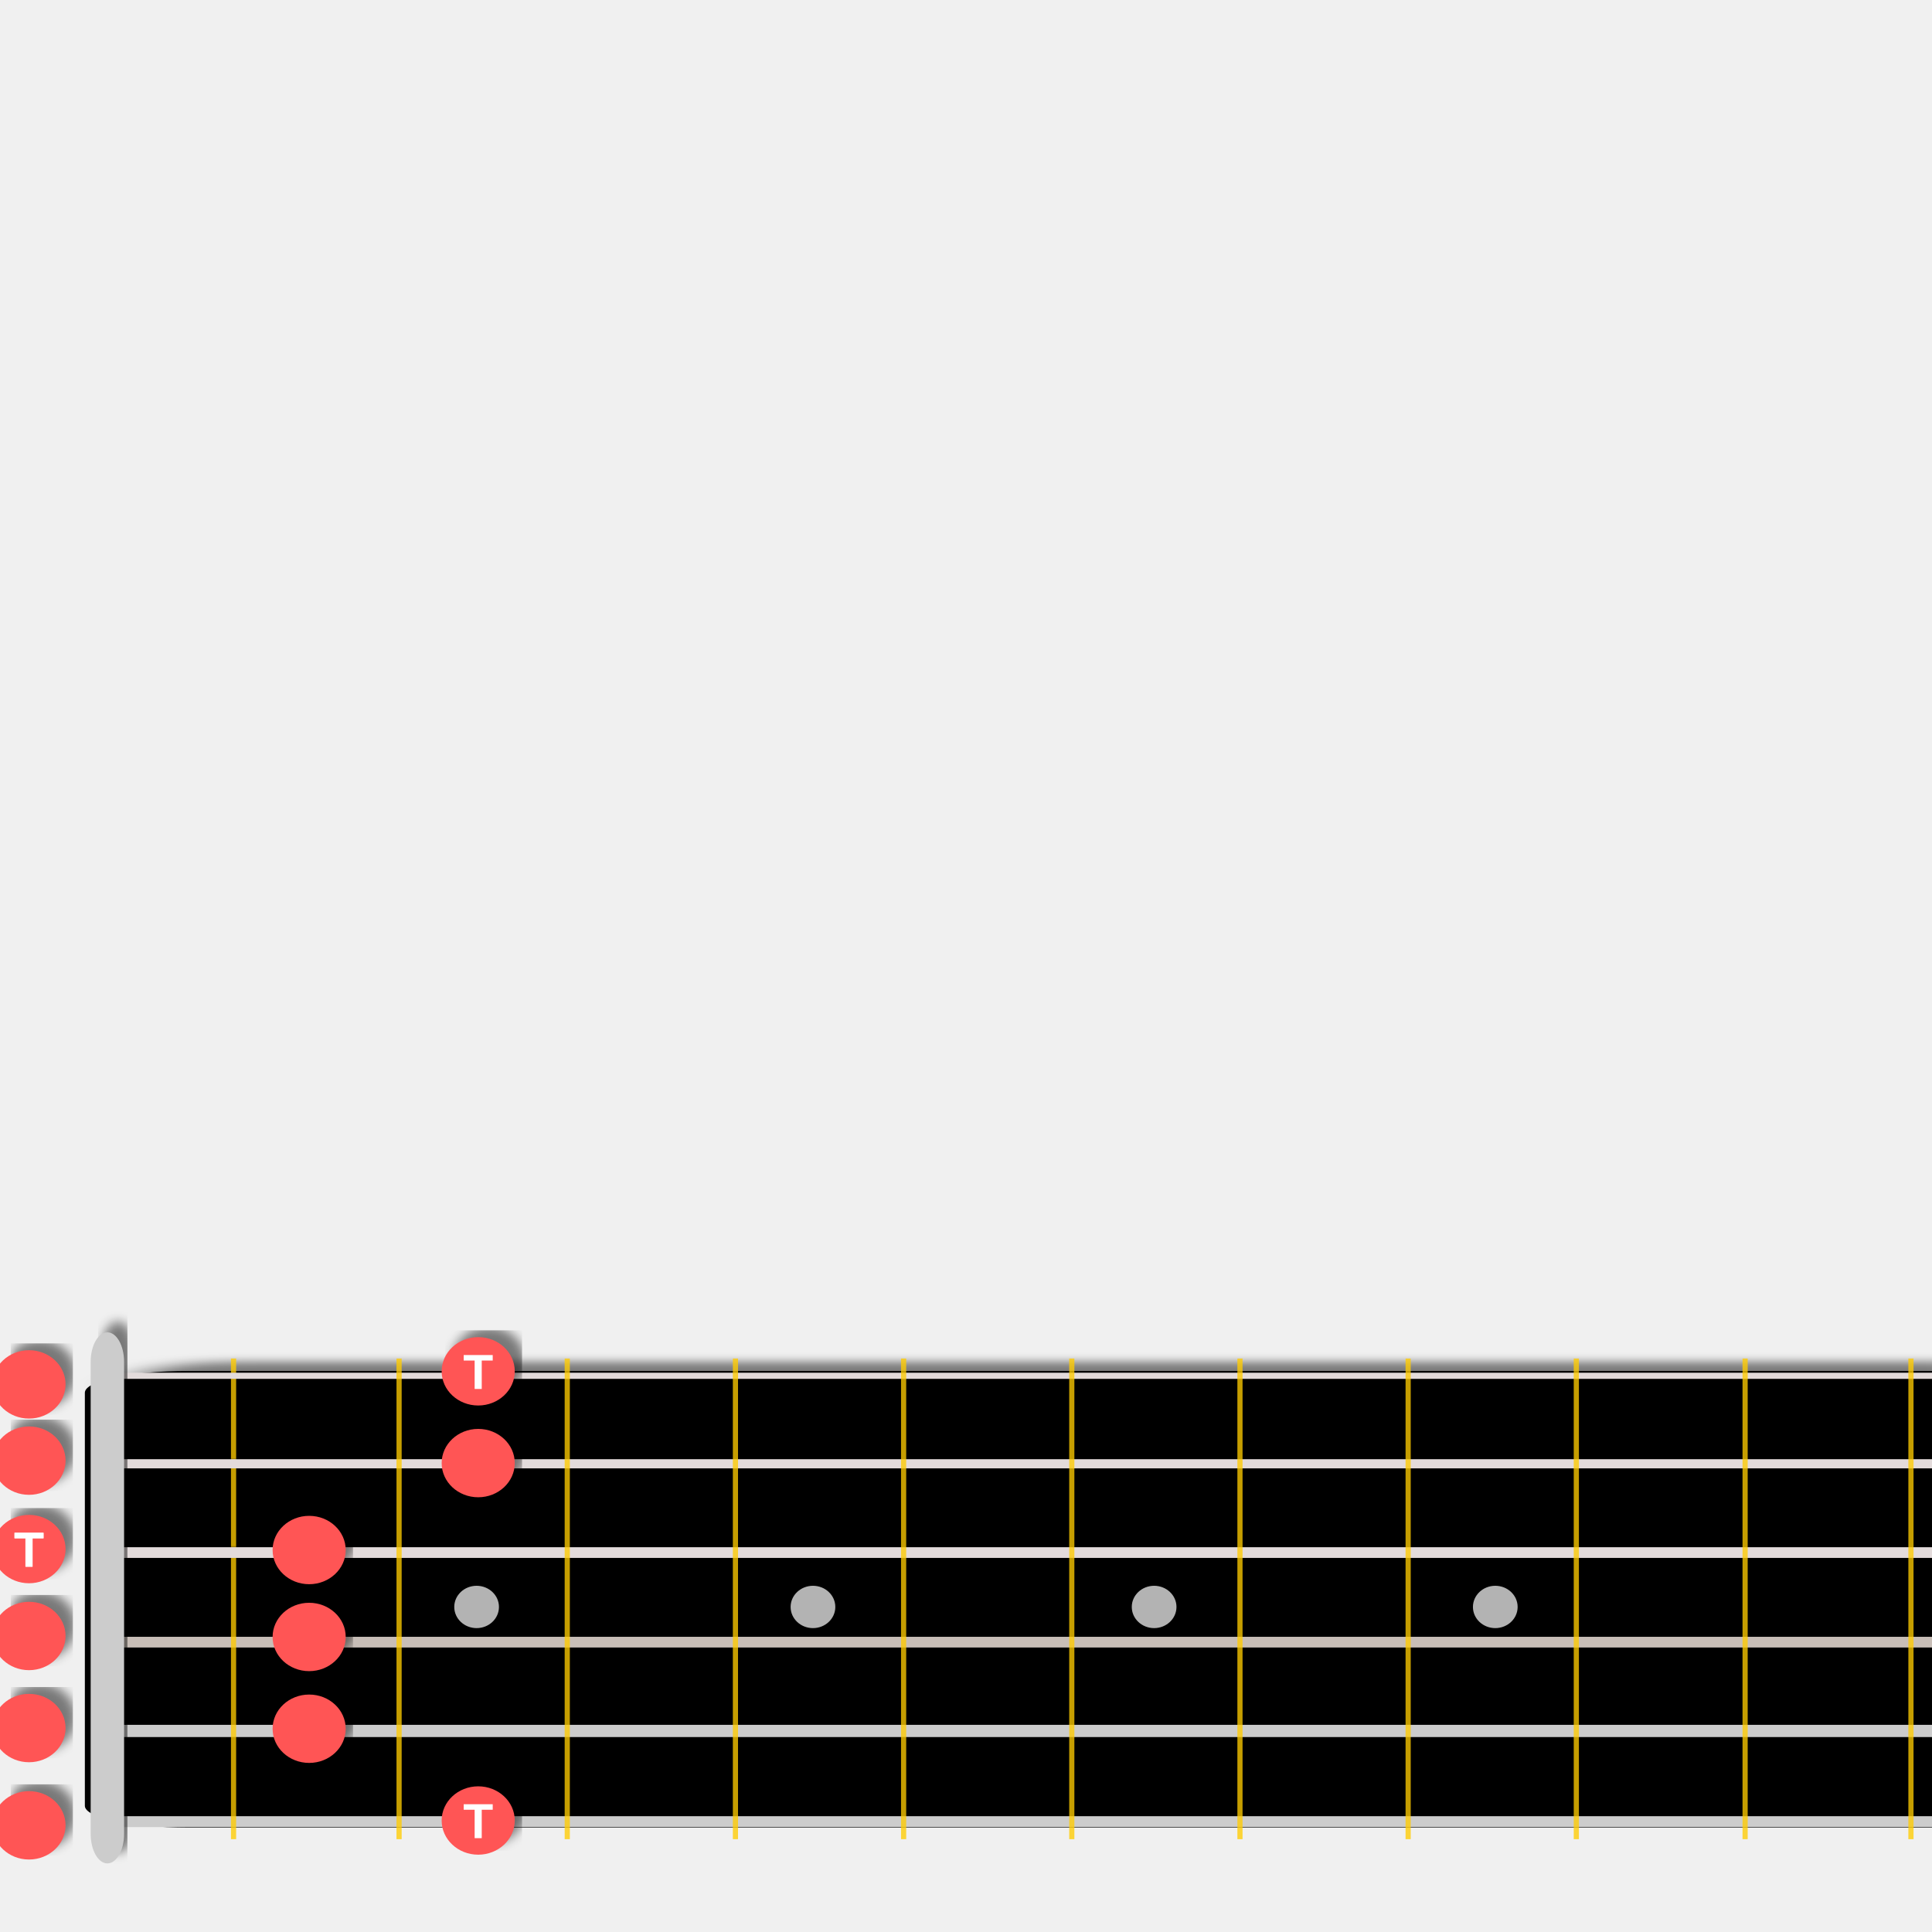
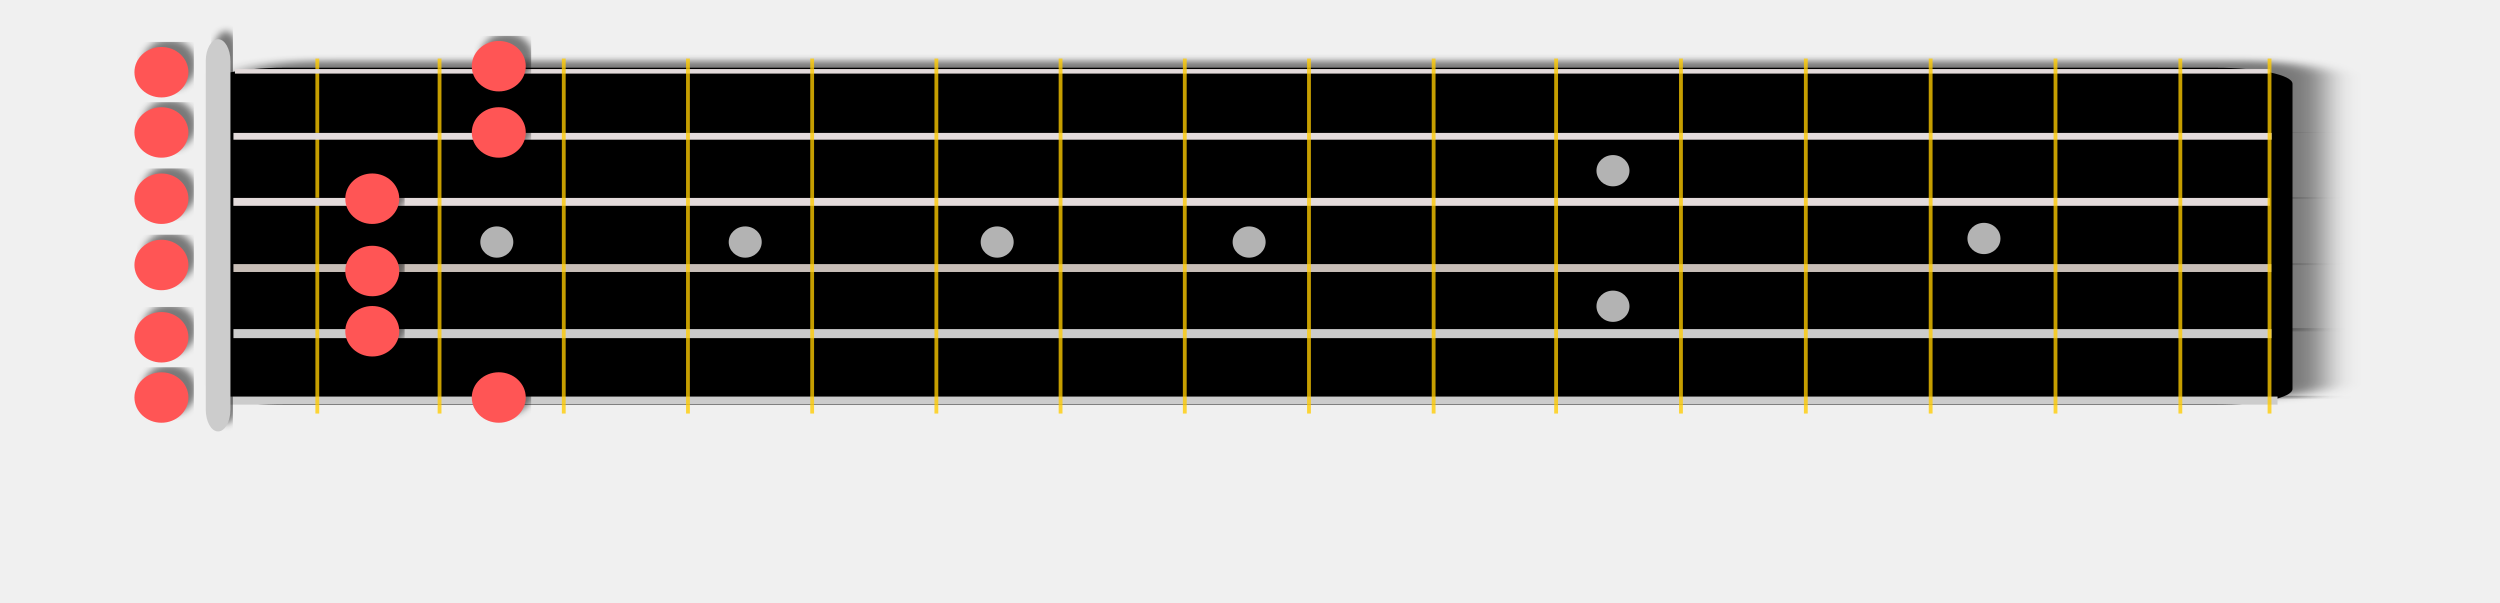
- <svg xmlns="http://www.w3.org/2000/svg" width="800px" height="800px" viewBox="0 0 800 800" version="1.1" id="SVGRoot">
-   <defs id="defs10">
+ <svg xmlns="http://www.w3.org/2000/svg" width="830px" height="200px" viewBox="0 0 830 200" version="1.1" id="SVGRoot">
+   <defs id="defs2684">
    <filter style="color-interpolation-filters:sRGB" id="filter6220">
      <feFlood result="flood" id="feFlood6210" flood-color="rgb(0,0,0)" flood-opacity="0.498" />
      <feComposite in2="SourceGraphic" in="flood" result="composite1" id="feComposite6212" operator="in" />
      <feGaussianBlur in="composite1" result="blur" id="feGaussianBlur6214" stdDeviation="3" />
      <feOffset dx="6" dy="6" result="offset" id="feOffset6216" />
      <feComposite in2="offset" in="SourceGraphic" result="composite2" id="feComposite6218" operator="over" />
    </filter>
    <filter style="color-interpolation-filters:sRGB" id="filter6208">
      <feFlood result="flood" id="feFlood6198" flood-color="rgb(0,0,0)" flood-opacity="0.498" />
      <feComposite in2="SourceGraphic" in="flood" result="composite1" id="feComposite6200" operator="in" />
      <feGaussianBlur in="composite1" result="blur" id="feGaussianBlur6202" stdDeviation="3" />
      <feOffset dx="6" dy="6" result="offset" id="feOffset6204" />
      <feComposite in2="offset" in="SourceGraphic" result="composite2" id="feComposite6206" operator="over" />
    </filter>
    <filter style="color-interpolation-filters:sRGB" id="filter6196">
      <feFlood result="flood" id="feFlood6186" flood-color="rgb(0,0,0)" flood-opacity="0.498" />
      <feComposite in2="SourceGraphic" in="flood" result="composite1" id="feComposite6188" operator="in" />
      <feGaussianBlur in="composite1" result="blur" id="feGaussianBlur6190" stdDeviation="3" />
      <feOffset dx="6" dy="6" result="offset" id="feOffset6192" />
      <feComposite in2="offset" in="SourceGraphic" result="composite2" id="feComposite6194" operator="over" />
    </filter>
    <filter style="color-interpolation-filters:sRGB" id="filter6184">
      <feFlood result="flood" id="feFlood6174" flood-color="rgb(0,0,0)" flood-opacity="0.498" />
      <feComposite in2="SourceGraphic" in="flood" result="composite1" id="feComposite6176" operator="in" />
      <feGaussianBlur in="composite1" result="blur" id="feGaussianBlur6178" stdDeviation="3" />
      <feOffset dx="6" dy="6" result="offset" id="feOffset6180" />
      <feComposite in2="offset" in="SourceGraphic" result="composite2" id="feComposite6182" operator="over" />
    </filter>
    <filter style="color-interpolation-filters:sRGB" id="filter6172">
      <feFlood result="flood" id="feFlood6162" flood-color="rgb(0,0,0)" flood-opacity="0.498" />
      <feComposite in2="SourceGraphic" in="flood" result="composite1" id="feComposite6164" operator="in" />
      <feGaussianBlur in="composite1" result="blur" id="feGaussianBlur6166" stdDeviation="3" />
      <feOffset dx="6" dy="6" result="offset" id="feOffset6168" />
      <feComposite in2="offset" in="SourceGraphic" result="composite2" id="feComposite6170" operator="over" />
    </filter>
    <filter style="color-interpolation-filters:sRGB" id="filter6160">
      <feFlood result="flood" id="feFlood6150" flood-color="rgb(0,0,0)" flood-opacity="0.498" />
      <feComposite in2="SourceGraphic" in="flood" result="composite1" id="feComposite6152" operator="in" />
      <feGaussianBlur in="composite1" result="blur" id="feGaussianBlur6154" stdDeviation="3" />
      <feOffset dx="6" dy="6" result="offset" id="feOffset6156" />
      <feComposite in2="offset" in="SourceGraphic" result="composite2" id="feComposite6158" operator="over" />
    </filter>
    <filter style="color-interpolation-filters:sRGB" id="filter6148">
      <feFlood result="flood" id="feFlood6138" flood-color="rgb(0,0,0)" flood-opacity="0.498" />
      <feComposite in2="SourceGraphic" in="flood" result="composite1" id="feComposite6140" operator="in" />
      <feGaussianBlur in="composite1" result="blur" id="feGaussianBlur6142" stdDeviation="3" />
      <feOffset dx="6" dy="6" result="offset" id="feOffset6144" />
      <feComposite in2="offset" in="SourceGraphic" result="composite2" id="feComposite6146" operator="over" />
    </filter>
    <filter style="color-interpolation-filters:sRGB" id="filter6136">
      <feFlood result="flood" id="feFlood6126" flood-color="rgb(0,0,0)" flood-opacity="0.498" />
      <feComposite in2="SourceGraphic" in="flood" result="composite1" id="feComposite6128" operator="in" />
      <feGaussianBlur in="composite1" result="blur" id="feGaussianBlur6130" stdDeviation="3" />
      <feOffset dx="6" dy="6" result="offset" id="feOffset6132" />
      <feComposite in2="offset" in="SourceGraphic" result="composite2" id="feComposite6134" operator="over" />
    </filter>
    <filter style="color-interpolation-filters:sRGB" id="filter6124">
      <feFlood result="flood" id="feFlood6114" flood-color="rgb(0,0,0)" flood-opacity="0.498" />
      <feComposite in2="SourceGraphic" in="flood" result="composite1" id="feComposite6116" operator="in" />
      <feGaussianBlur in="composite1" result="blur" id="feGaussianBlur6118" stdDeviation="3" />
      <feOffset dx="6" dy="6" result="offset" id="feOffset6120" />
      <feComposite in2="offset" in="SourceGraphic" result="composite2" id="feComposite6122" operator="over" />
    </filter>
    <filter style="color-interpolation-filters:sRGB" id="filter6112">
      <feFlood result="flood" id="feFlood6102" flood-color="rgb(0,0,0)" flood-opacity="0.498" />
      <feComposite in2="SourceGraphic" in="flood" result="composite1" id="feComposite6104" operator="in" />
      <feGaussianBlur in="composite1" result="blur" id="feGaussianBlur6106" stdDeviation="3" />
      <feOffset dx="6" dy="6" result="offset" id="feOffset6108" />
      <feComposite in2="offset" in="SourceGraphic" result="composite2" id="feComposite6110" operator="over" />
    </filter>
    <filter style="color-interpolation-filters:sRGB" id="filter6100">
      <feFlood result="flood" id="feFlood6090" flood-color="rgb(0,0,0)" flood-opacity="0.498" />
      <feComposite in2="SourceGraphic" in="flood" result="composite1" id="feComposite6092" operator="in" />
      <feGaussianBlur in="composite1" result="blur" id="feGaussianBlur6094" stdDeviation="3" />
      <feOffset dx="6" dy="6" result="offset" id="feOffset6096" />
      <feComposite in2="offset" in="SourceGraphic" result="composite2" id="feComposite6098" operator="over" />
    </filter>
    <filter style="color-interpolation-filters:sRGB" id="filter6088">
      <feFlood result="flood" id="feFlood6078" flood-color="rgb(0,0,0)" flood-opacity="0.498" />
      <feComposite in2="SourceGraphic" in="flood" result="composite1" id="feComposite6080" operator="in" />
      <feGaussianBlur in="composite1" result="blur" id="feGaussianBlur6082" stdDeviation="3" />
      <feOffset dx="6" dy="6" result="offset" id="feOffset6084" />
      <feComposite in2="offset" in="SourceGraphic" result="composite2" id="feComposite6086" operator="over" />
    </filter>
    <filter style="color-interpolation-filters:sRGB" id="filter6076-4">
      <feFlood result="flood" id="feFlood6066-1" flood-color="rgb(0,0,0)" flood-opacity="0.498" />
      <feComposite in2="SourceGraphic" in="flood" result="composite1" id="feComposite6068-9" operator="in" />
      <feGaussianBlur in="composite1" result="blur" id="feGaussianBlur6070-4" stdDeviation="3" />
      <feOffset dx="6" dy="6" result="offset" id="feOffset6072-7" />
      <feComposite in2="offset" in="SourceGraphic" result="composite2" id="feComposite6074-8" operator="over" />
    </filter>
    <filter style="color-interpolation-filters:sRGB" id="filter6076">
      <feFlood result="flood" id="feFlood6066" flood-color="rgb(0,0,0)" flood-opacity="0.498" />
      <feComposite in2="SourceGraphic" in="flood" result="composite1" id="feComposite6068" operator="in" />
      <feGaussianBlur in="composite1" result="blur" id="feGaussianBlur6070" stdDeviation="3" />
      <feOffset dx="6" dy="6" result="offset" id="feOffset6072" />
      <feComposite in2="offset" in="SourceGraphic" result="composite2" id="feComposite6074" operator="over" />
    </filter>
    <filter style="color-interpolation-filters:sRGB" id="filter6064-2">
      <feFlood result="flood" id="feFlood6054-3" flood-color="rgb(0,0,0)" flood-opacity="0.498" />
      <feComposite in2="SourceGraphic" in="flood" result="composite1" id="feComposite6056-1" operator="in" />
      <feGaussianBlur in="composite1" result="blur" id="feGaussianBlur6058-5" stdDeviation="3" />
      <feOffset dx="6" dy="6" result="offset" id="feOffset6060-5" />
      <feComposite in2="offset" in="SourceGraphic" result="composite2" id="feComposite6062-9" operator="over" />
    </filter>
    <defs id="defs327">
      </defs>
    <filter style="color-interpolation-filters:sRGB" id="filter6076-3">
      <feFlood result="flood" id="feFlood6066-6" flood-color="rgb(0,0,0)" flood-opacity="0.498" />
      <feComposite in2="SourceGraphic" in="flood" result="composite1" id="feComposite6068-7" operator="in" />
      <feGaussianBlur in="composite1" result="blur" id="feGaussianBlur6070-5" stdDeviation="3" />
      <feOffset dx="6" dy="6" result="offset" id="feOffset6072-3" />
      <feComposite in2="offset" in="SourceGraphic" result="composite2" id="feComposite6074-5" operator="over" />
    </filter>
  </defs>
  <g id="layer1">
-     <path d="m 141.842,206.672 h 269.067 c 7.828,0 14.174,6.346 14.174,14.173 v 359.661 c 0,7.826 -6.346,14.172 -14.174,14.172 H 141.842 c -7.828,0 -14.173,-6.346 -14.173,-14.172 V 220.845 c 0,-7.827 6.346,-14.173 14.173,-14.173 z" id="path330" style="filter:url(#filter6220)" transform="matrix(0,-0.6357385,3.012913,0,-587.5464,837.9241)" />
-     <rect x="148.232" y="236.68" fill="#ff5555" width="7.192" height="358.317" id="rect333" style="fill:#cccccc;fill-opacity:1;filter:url(#filter6208)" transform="matrix(0,-0.6275305,3.204744,0,-711.0407,849.5807)" />
-     <rect x="248.922" y="236.68" fill="#c8beb7" width="6.293" height="358.317" id="rect336" style="filter:url(#filter6196)" transform="matrix(0,-0.7036992,3.188792,0,-705.0413,857.363)" />
-     <rect x="198.577" y="236.68" fill="#cccccc" width="7.192" height="358.317" id="rect339" style="filter:url(#filter6148)" transform="matrix(0,-0.703694,3.189048,0,-705.0976,859.0158)" />
-     <rect x="126.127" y="304.903" opacity="0.774" fill="#ffcc00" enable-background="new    " width="297.413" height="2.905" id="rect342" style="filter:url(#filter6124)" transform="matrix(0,-0.6692182,0.7367307,0,-128.9933,845.975)" />
-     <rect x="299.267" y="236.68" fill="#e3dbdb" width="6.293" height="358.317" id="rect354" style="filter:url(#filter6184)" transform="matrix(0,-0.7037454,3.18649,0,-704.534,855.7084)" />
-     <rect x="349.611" y="236.679" fill="#e3dbdb" width="5.395" height="358.318" id="rect357" style="filter:url(#filter6172)" transform="matrix(0,-0.7036893,3.18929,0,-705.15,854.0373)" />
-     <rect x="399.956" y="236.68" fill="#e3dbdb" width="3.597" height="358.317" id="rect360" style="filter:url(#filter6160)" transform="matrix(0,-0.7077818,3.184003,0,-703.0603,854.0421)" />
-     <path fill="#ffffff" d="m 144.996,222.453 h 264.33 c 9.136,0 16.542,4.242 16.542,9.476 v 0 c 0,5.233 -7.406,9.476 -16.542,9.476 h -264.33 c -9.136,0 -16.542,-4.243 -16.542,-9.476 v 0 c 0,-5.234 7.406,-9.476 16.542,-9.476 z" id="path363" style="fill:#cccccc;fill-opacity:1;filter:url(#filter6136)" transform="matrix(0,-0.7393996,0.7300834,0,-124.864,866.5735)" />
-     <ellipse fill="#ff5555" cx="201.089" cy="568.324" rx="19.286" ry="20.625" id="ellipse370" style="fill:#b3b3b3;filter:url(#filter6064-2)" transform="matrix(0,-0.4544408,0.448715,0,-57.66154,756.7865)" />
-     <rect x="126.127" y="304.903" opacity="0.774" fill="#ffcc00" enable-background="new    " width="297.413" height="2.905" id="rect948" style="filter:url(#filter6124)" transform="matrix(0,-0.6692182,0.7367307,0,-60.45003,845.975)" />
-     <rect x="126.127" y="304.903" opacity="0.774" fill="#ffcc00" enable-background="new    " width="297.413" height="2.905" id="rect950" style="filter:url(#filter6124)" transform="matrix(0,-0.6692182,0.7367307,0,9.188657,845.975)" />
-     <rect x="126.127" y="304.903" opacity="0.774" fill="#ffcc00" enable-background="new    " width="297.413" height="2.905" id="rect952" style="filter:url(#filter6124)" transform="matrix(0,-0.6692182,0.7367307,0,78.82734,845.975)" />
-     <rect x="126.127" y="304.903" opacity="0.774" fill="#ffcc00" enable-background="new    " width="297.413" height="2.905" id="rect954" style="filter:url(#filter6124)" transform="matrix(0,-0.6692182,0.7367307,0,148.466,845.975)" />
-     <rect x="126.127" y="304.903" opacity="0.774" fill="#ffcc00" enable-background="new    " width="297.413" height="2.905" id="rect956" style="filter:url(#filter6124)" transform="matrix(0,-0.6692182,0.7367307,0,218.1047,845.975)" />
-     <rect x="126.127" y="304.903" opacity="0.774" fill="#ffcc00" enable-background="new    " width="297.413" height="2.905" id="rect958" style="filter:url(#filter6124)" transform="matrix(0,-0.6692182,0.7367307,0,287.7434,845.975)" />
-     <rect x="126.127" y="304.903" opacity="0.774" fill="#ffcc00" enable-background="new    " width="297.413" height="2.905" id="rect960" style="filter:url(#filter6124)" transform="matrix(0,-0.6692182,0.7367307,0,357.3821,845.975)" />
-     <rect x="126.127" y="304.903" opacity="0.774" fill="#ffcc00" enable-background="new    " width="297.413" height="2.905" id="rect962" style="filter:url(#filter6124)" transform="matrix(0,-0.6692182,0.7367307,0,427.0208,845.975)" />
-     <ellipse fill="#ff5555" cx="201.089" cy="568.324" rx="19.286" ry="20.625" id="ellipse964" style="fill:#b3b3b3;filter:url(#filter6064-2)" transform="matrix(0,-0.4544408,0.448715,0,81.61584,756.7865)" />
-     <ellipse fill="#ff5555" cx="201.089" cy="568.324" rx="19.286" ry="20.625" id="ellipse966" style="fill:#b3b3b3;filter:url(#filter6064-2)" transform="matrix(0,-0.4544408,0.448715,0,222.8829,756.7865)" />
-     <ellipse fill="#ff5555" cx="201.089" cy="568.324" rx="19.286" ry="20.625" id="ellipse968" style="fill:#b3b3b3;filter:url(#filter6064-2)" transform="matrix(0,-0.4544408,0.448715,0,364.1499,756.7865)" />
-     <rect x="126.127" y="304.903" opacity="0.774" fill="#ffcc00" enable-background="new    " width="297.413" height="2.905" id="rect1076" style="filter:url(#filter6124)" transform="matrix(0,-0.6692182,0.7367307,0,496.9095,845.975)" />
-     <text xml:space="preserve" style="font-size:26px;line-height:1.25;font-family:Arial;-inkscape-font-specification:Arial" x="-234.435" y="386.276" id="text2133">
-       <tspan id="tspan2131" x="-234.435" y="386.276" />
+     <path d="m 141.842,206.672 h 269.067 c 7.828,0 14.174,6.346 14.174,14.173 v 359.661 c 0,7.826 -6.346,14.172 -14.174,14.172 H 141.842 c -7.828,0 -14.173,-6.346 -14.173,-14.172 V 220.845 c 0,-7.827 6.346,-14.173 14.173,-14.173 z" id="path330" style="filter:url(#filter6220)" transform="matrix(0,-0.3764448,1.78406,0,-299.8281,182.5135)" />
+     <rect x="148.232" y="236.68" fill="#ff5555" width="7.192" height="358.317" id="rect333" style="fill:#cccccc;fill-opacity:1;filter:url(#filter6208)" transform="matrix(0,-0.3715845,1.89765,0,-372.9537,189.4158)" />
+     <rect x="248.922" y="236.68" fill="#c8beb7" width="6.293" height="358.317" id="rect336" style="filter:url(#filter6196)" transform="matrix(0,-0.4166869,1.888204,0,-369.4012,194.024)" />
+     <rect x="198.577" y="236.68" fill="#cccccc" width="7.192" height="358.317" id="rect339" style="filter:url(#filter6148)" transform="matrix(0,-0.4166838,1.888356,0,-369.4346,195.0027)" />
+     <rect x="126.127" y="304.903" opacity="0.774" fill="#ffcc00" enable-background="new    " width="297.413" height="2.905" id="rect342" style="filter:url(#filter6124)" transform="matrix(0,-0.3962694,0.436246,0,-28.30144,187.2807)" />
+     <rect x="299.267" y="236.68" fill="#e3dbdb" width="6.293" height="358.317" id="rect354" style="filter:url(#filter6184)" transform="matrix(0,-0.4167142,1.886841,0,-369.1008,193.0442)" />
+     <rect x="349.611" y="236.679" fill="#e3dbdb" width="5.395" height="358.318" id="rect357" style="filter:url(#filter6172)" transform="matrix(0,-0.416681,1.888499,0,-369.4656,192.0547)" />
+     <rect x="399.956" y="236.68" fill="#e3dbdb" width="3.597" height="358.317" id="rect360" style="filter:url(#filter6160)" transform="matrix(0,-0.4191043,1.885369,0,-368.2282,192.0576)" />
+     <path fill="#ffffff" d="m 144.996,222.453 h 264.33 c 9.136,0 16.542,4.242 16.542,9.476 v 0 c 0,5.233 -7.406,9.476 -16.542,9.476 h -264.33 c -9.136,0 -16.542,-4.243 -16.542,-9.476 v 0 c 0,-5.234 7.406,-9.476 16.542,-9.476 z" id="path363" style="fill:#cccccc;fill-opacity:1;filter:url(#filter6136)" transform="matrix(0,-0.4378264,0.43231,0,-27.85633,199.4779)" />
+     <ellipse fill="#ff5555" cx="201.089" cy="568.324" rx="19.286" ry="20.625" id="ellipse370" style="fill:#b3b3b3;filter:url(#filter6064-2)" transform="matrix(0,-0.2690916,0.2657011,0,13.93679,134.4688)" />
+     <rect x="126.127" y="304.903" opacity="0.774" fill="#ffcc00" enable-background="new    " width="297.413" height="2.905" id="rect948" style="filter:url(#filter6124)" transform="matrix(0,-0.3962694,0.436246,0,12.28561,187.2807)" />
+     <rect x="126.127" y="304.903" opacity="0.774" fill="#ffcc00" enable-background="new    " width="297.413" height="2.905" id="rect950" style="filter:url(#filter6124)" transform="matrix(0,-0.3962694,0.436246,0,53.52131,187.2807)" />
+     <rect x="126.127" y="304.903" opacity="0.774" fill="#ffcc00" enable-background="new    " width="297.413" height="2.905" id="rect952" style="filter:url(#filter6124)" transform="matrix(0,-0.3962694,0.436246,0,94.75701,187.2807)" />
+     <rect x="126.127" y="304.903" opacity="0.774" fill="#ffcc00" enable-background="new    " width="297.413" height="2.905" id="rect954" style="filter:url(#filter6124)" transform="matrix(0,-0.3962694,0.436246,0,135.9927,187.2807)" />
+     <rect x="126.127" y="304.903" opacity="0.774" fill="#ffcc00" enable-background="new    " width="297.413" height="2.905" id="rect956" style="filter:url(#filter6124)" transform="matrix(0,-0.3962694,0.436246,0,177.2284,187.2807)" />
+     <rect x="126.127" y="304.903" opacity="0.774" fill="#ffcc00" enable-background="new    " width="297.413" height="2.905" id="rect958" style="filter:url(#filter6124)" transform="matrix(0,-0.3962694,0.436246,0,218.4641,187.2807)" />
+     <rect x="126.127" y="304.903" opacity="0.774" fill="#ffcc00" enable-background="new    " width="297.413" height="2.905" id="rect960" style="filter:url(#filter6124)" transform="matrix(0,-0.3962694,0.436246,0,259.6998,187.2807)" />
+     <rect x="126.127" y="304.903" opacity="0.774" fill="#ffcc00" enable-background="new    " width="297.413" height="2.905" id="rect962" style="filter:url(#filter6124)" transform="matrix(0,-0.3962694,0.436246,0,300.9355,187.2807)" />
+     <ellipse fill="#ff5555" cx="201.089" cy="568.324" rx="19.286" ry="20.625" id="ellipse964" style="fill:#b3b3b3;filter:url(#filter6064-2)" transform="matrix(0,-0.2690916,0.2657011,0,96.40818,134.4688)" />
+     <ellipse fill="#ff5555" cx="201.089" cy="568.324" rx="19.286" ry="20.625" id="ellipse966" style="fill:#b3b3b3;filter:url(#filter6064-2)" transform="matrix(0,-0.2690916,0.2657011,0,180.0577,134.4688)" />
+     <ellipse fill="#ff5555" cx="201.089" cy="568.324" rx="19.286" ry="20.625" id="ellipse968" style="fill:#b3b3b3;filter:url(#filter6064-2)" transform="matrix(0,-0.2690916,0.2657011,0,263.7073,134.4688)" />
+     <rect x="126.127" y="304.903" opacity="0.774" fill="#ffcc00" enable-background="new    " width="297.413" height="2.905" id="rect1076" style="filter:url(#filter6124)" transform="matrix(0,-0.3962694,0.436246,0,342.3192,187.2807)" />
+     <text xml:space="preserve" style="font-size:15.396px;line-height:1.25;font-family:Arial;-inkscape-font-specification:Arial;stroke-width:0.592" x="-90.738" y="-84.924" id="text2133">
+       <tspan id="tspan2131" x="-90.738" y="-84.924" style="stroke-width:0.592" />
    </text>
-     <ellipse fill="#ff5555" cx="251.698" cy="567.949" rx="19.286" ry="20.625" id="ellipse212" style="filter:url(#filter6076)" transform="matrix(0,-0.7338714,0.7338714,0,-404.7855,940.5465)" />
-     <ellipse fill="#ff5555" cx="251.698" cy="567.949" rx="19.286" ry="20.625" id="ellipse236" style="filter:url(#filter6076)" transform="matrix(0,-0.7338714,0.7338714,0,-404.7855,862.1407)" />
-     <rect x="126.127" y="304.903" opacity="0.774" fill="#ffcc00" enable-background="new    " width="297.413" height="2.905" id="rect423" style="filter:url(#filter6124)" transform="matrix(0,-0.6692182,0.7367307,0,565.5826,845.975)" />
-     <rect x="126.127" y="304.903" opacity="0.774" fill="#ffcc00" enable-background="new    " width="297.413" height="2.905" id="rect425" style="filter:url(#filter6124)" transform="matrix(0,-0.6692182,0.7367307,0,635.5826,845.975)" />
-     <rect x="126.127" y="304.903" opacity="0.774" fill="#ffcc00" enable-background="new    " width="297.413" height="2.905" id="rect427" style="filter:url(#filter6124)" transform="matrix(0,-0.6692182,0.7367307,0,705.5826,845.975)" />
-     <rect x="126.127" y="304.903" opacity="0.774" fill="#ffcc00" enable-background="new    " width="297.413" height="2.905" id="rect429" style="filter:url(#filter6124)" transform="matrix(0,-0.6692182,0.7367307,0,775.5826,845.975)" />
-     <rect x="126.127" y="304.903" opacity="0.774" fill="#ffcc00" enable-background="new    " width="297.413" height="2.905" id="rect431" style="filter:url(#filter6124)" transform="matrix(0,-0.6692182,0.7367307,0,845.5826,845.975)" />
-     <rect x="126.127" y="304.903" opacity="0.774" fill="#ffcc00" enable-background="new    " width="297.413" height="2.905" id="rect433" style="filter:url(#filter6124)" transform="matrix(0,-0.6692182,0.7367307,0,915.5826,845.975)" />
-     <rect x="126.127" y="304.903" opacity="0.774" fill="#ffcc00" enable-background="new    " width="297.413" height="2.905" id="rect435" style="filter:url(#filter6124)" transform="matrix(0,-0.6692182,0.7367307,0,965.5826,845.975)" />
-     <ellipse fill="#ff5555" cx="201.089" cy="568.324" rx="19.286" ry="20.625" id="ellipse614" style="fill:#b3b3b3;filter:url(#filter6064-2)" transform="matrix(0,-0.4544408,0.448715,0,568.1499,716.7865)" />
-     <ellipse fill="#ff5555" cx="201.089" cy="568.324" rx="19.286" ry="20.625" id="ellipse616" style="fill:#b3b3b3;filter:url(#filter6064-2)" transform="matrix(0,-0.4544408,0.448715,0,568.1499,792.7865)" />
-     <ellipse fill="#ff5555" cx="201.089" cy="568.324" rx="19.286" ry="20.625" id="ellipse618" style="fill:#b3b3b3;filter:url(#filter6064-2)" transform="matrix(0,-0.4544408,0.448715,0,776.1499,754.7865)" />
-     <ellipse fill="#ff5555" cx="251.698" cy="567.949" rx="19.286" ry="20.625" id="ellipse620" style="filter:url(#filter6076)" transform="matrix(0,-0.7338714,0.7338714,0,-404.7855,789.5347)" />
-     <ellipse fill="#ff5555" cx="251.698" cy="567.949" rx="19.286" ry="20.625" id="ellipse224" style="filter:url(#filter6076)" transform="matrix(0,-0.7338714,0.7338714,0,-404.7855,900.2655)" />
-     <ellipse fill="#ff5555" cx="251.698" cy="567.949" rx="19.286" ry="20.625" id="ellipse248" style="filter:url(#filter6076)" transform="matrix(0,-0.7338714,0.7338714,0,-404.7855,826.1531)" />
-     <ellipse fill="#ff5555" cx="251.698" cy="567.949" rx="19.286" ry="20.625" id="ellipse686" style="filter:url(#filter6076)" transform="matrix(0,-0.7338714,0.7338714,0,-404.7855,757.96)" />
-     <text xml:space="preserve" style="font-size:20.412px;line-height:1.25;font-family:Arial;-inkscape-font-specification:Arial;stroke-width:0.785" x="5.772" y="648.745" id="text690">
-       <tspan id="tspan688" x="5.772" y="648.745" style="font-weight:bold;fill:#ffffff;stroke-width:0.785">T</tspan>
-     </text>
-     <ellipse fill="#ff5555" cx="251.698" cy="567.949" rx="19.286" ry="20.625" id="ellipse710" style="filter:url(#filter6076)" transform="matrix(0,-0.7338714,0.7338714,0,-218.7855,938.5465)" />
-     <ellipse fill="#ff5555" cx="251.698" cy="567.949" rx="19.286" ry="20.625" id="ellipse712" style="filter:url(#filter6076)" transform="matrix(0,-0.7338714,0.7338714,0,-288.7855,900.5465)" />
-     <ellipse fill="#ff5555" cx="251.698" cy="567.949" rx="19.286" ry="20.625" id="ellipse714" style="filter:url(#filter6076)" transform="matrix(0,-0.7338714,0.7338714,0,-288.7855,862.5465)" />
-     <ellipse fill="#ff5555" cx="251.698" cy="567.949" rx="19.286" ry="20.625" id="ellipse716" style="filter:url(#filter6076)" transform="matrix(0,-0.7338714,0.7338714,0,-288.7855,826.5465)" />
-     <ellipse fill="#ff5555" cx="251.698" cy="567.949" rx="19.286" ry="20.625" id="ellipse718" style="filter:url(#filter6076)" transform="matrix(0,-0.7338714,0.7338714,0,-218.7855,790.5465)" />
-     <ellipse fill="#ff5555" cx="251.698" cy="567.949" rx="19.286" ry="20.625" id="ellipse720" style="filter:url(#filter6076)" transform="matrix(0,-0.7338714,0.7338714,0,-218.7855,752.5465)" />
-     <text xml:space="preserve" style="font-size:20.412px;line-height:1.25;font-family:Arial;-inkscape-font-specification:Arial;stroke-width:0.785" x="5.772" y="648.745" id="text724">
-       <tspan id="tspan722" x="5.772" y="648.745" style="font-weight:bold;fill:#ffffff;stroke-width:0.785">T</tspan>
-     </text>
-     <text xml:space="preserve" style="font-size:20.412px;line-height:1.25;font-family:Arial;-inkscape-font-specification:Arial;stroke-width:0.785" x="191.772" y="761.138" id="text535-2">
-       <tspan id="tspan533-9" x="191.772" y="761.138" style="font-weight:bold;fill:#ffffff;stroke-width:0.785">T</tspan>
-     </text>
-     <text xml:space="preserve" style="font-size:20.412px;line-height:1.25;font-family:Arial;-inkscape-font-specification:Arial;stroke-width:0.785" x="191.772" y="575.138" id="text535-2-8">
-       <tspan id="tspan533-9-7" x="191.772" y="575.138" style="font-weight:bold;fill:#ffffff;stroke-width:0.785">T</tspan>
-     </text>
+     <rect x="126.127" y="304.903" opacity="0.774" fill="#ffcc00" enable-background="new    " width="297.413" height="2.905" id="rect423" style="filter:url(#filter6124)" transform="matrix(0,-0.3962694,0.436246,0,382.9832,187.2807)" />
+     <rect x="126.127" y="304.903" opacity="0.774" fill="#ffcc00" enable-background="new    " width="297.413" height="2.905" id="rect425" style="filter:url(#filter6124)" transform="matrix(0,-0.3962694,0.436246,0,424.4328,187.2807)" />
+     <rect x="126.127" y="304.903" opacity="0.774" fill="#ffcc00" enable-background="new    " width="297.413" height="2.905" id="rect427" style="filter:url(#filter6124)" transform="matrix(0,-0.3962694,0.436246,0,465.8825,187.2807)" />
+     <rect x="126.127" y="304.903" opacity="0.774" fill="#ffcc00" enable-background="new    " width="297.413" height="2.905" id="rect429" style="filter:url(#filter6124)" transform="matrix(0,-0.3962694,0.436246,0,507.3321,187.2807)" />
+     <rect x="126.127" y="304.903" opacity="0.774" fill="#ffcc00" enable-background="new    " width="297.413" height="2.905" id="rect431" style="filter:url(#filter6124)" transform="matrix(0,-0.3962694,0.436246,0,548.7818,187.2807)" />
+     <rect x="126.127" y="304.903" opacity="0.774" fill="#ffcc00" enable-background="new    " width="297.413" height="2.905" id="rect433" style="filter:url(#filter6124)" transform="matrix(0,-0.3962694,0.436246,0,590.2314,187.2807)" />
+     <rect x="126.127" y="304.903" opacity="0.774" fill="#ffcc00" enable-background="new    " width="297.413" height="2.905" id="rect435" style="filter:url(#filter6124)" transform="matrix(0,-0.3962694,0.436246,0,619.8383,187.2807)" />
+     <ellipse fill="#ff5555" cx="201.089" cy="568.324" rx="19.286" ry="20.625" id="ellipse614" style="fill:#b3b3b3;filter:url(#filter6064-2)" transform="matrix(0,-0.2690916,0.2657011,0,384.5034,110.7833)" />
+     <ellipse fill="#ff5555" cx="201.089" cy="568.324" rx="19.286" ry="20.625" id="ellipse616" style="fill:#b3b3b3;filter:url(#filter6064-2)" transform="matrix(0,-0.2690916,0.2657011,0,384.5034,155.7858)" />
+     <ellipse fill="#ff5555" cx="201.089" cy="568.324" rx="19.286" ry="20.625" id="ellipse618" style="fill:#b3b3b3;filter:url(#filter6064-2)" transform="matrix(0,-0.2690916,0.2657011,0,507.6681,133.2846)" />
+     <ellipse fill="#ff5555" cx="251.698" cy="567.949" rx="19.286" ry="20.625" id="ellipse14476" style="filter:url(#filter6076)" transform="matrix(0,-0.434553,0.434553,0,-193.2101,241.35)" />
+     <ellipse fill="#ff5555" cx="251.698" cy="567.949" rx="19.286" ry="20.625" id="ellipse14478" style="filter:url(#filter6076)" transform="matrix(0,-0.434553,0.434553,0,-193.2101,221.35)" />
+     <ellipse fill="#ff5555" cx="251.698" cy="567.949" rx="19.286" ry="20.625" id="ellipse14480" style="filter:url(#filter6076)" transform="matrix(0,-0.434553,0.434553,0,-193.2101,197.35)" />
+     <ellipse fill="#ff5555" cx="251.698" cy="567.949" rx="19.286" ry="20.625" id="ellipse14482" style="filter:url(#filter6076)" transform="matrix(0,-0.434553,0.434553,0,-193.2101,175.35)" />
+     <ellipse fill="#ff5555" cx="251.698" cy="567.949" rx="19.286" ry="20.625" id="ellipse14484" style="filter:url(#filter6076)" transform="matrix(0,-0.434553,0.434553,0,-193.2101,153.35)" />
+     <ellipse fill="#ff5555" cx="251.698" cy="567.949" rx="19.286" ry="20.625" id="ellipse14486" style="filter:url(#filter6076)" transform="matrix(0,-0.434553,0.434553,0,-193.2101,133.35)" />
+     <ellipse fill="#ff5555" cx="251.698" cy="567.949" rx="19.286" ry="20.625" id="ellipse14669" style="filter:url(#filter6076)" transform="matrix(0,-0.434553,0.434553,0,-81.21015,241.35)" />
+     <ellipse fill="#ff5555" cx="251.698" cy="567.949" rx="19.286" ry="20.625" id="ellipse14671" style="filter:url(#filter6076)" transform="matrix(0,-0.434553,0.434553,0,-123.2101,219.35)" />
+     <ellipse fill="#ff5555" cx="251.698" cy="567.949" rx="19.286" ry="20.625" id="ellipse14673" style="filter:url(#filter6076)" transform="matrix(0,-0.434553,0.434553,0,-123.2101,199.35)" />
+     <ellipse fill="#ff5555" cx="251.698" cy="567.949" rx="19.286" ry="20.625" id="ellipse14675" style="filter:url(#filter6076)" transform="matrix(0,-0.434553,0.434553,0,-123.2101,175.35)" />
+     <ellipse fill="#ff5555" cx="251.698" cy="567.949" rx="19.286" ry="20.625" id="ellipse14677" style="filter:url(#filter6076)" transform="matrix(0,-0.434553,0.434553,0,-81.21015,153.35)" />
+     <ellipse fill="#ff5555" cx="251.698" cy="567.949" rx="19.286" ry="20.625" id="ellipse14679" style="filter:url(#filter6076)" transform="matrix(0,-0.434553,0.434553,0,-81.21015,131.35)" />
  </g>
</svg>
